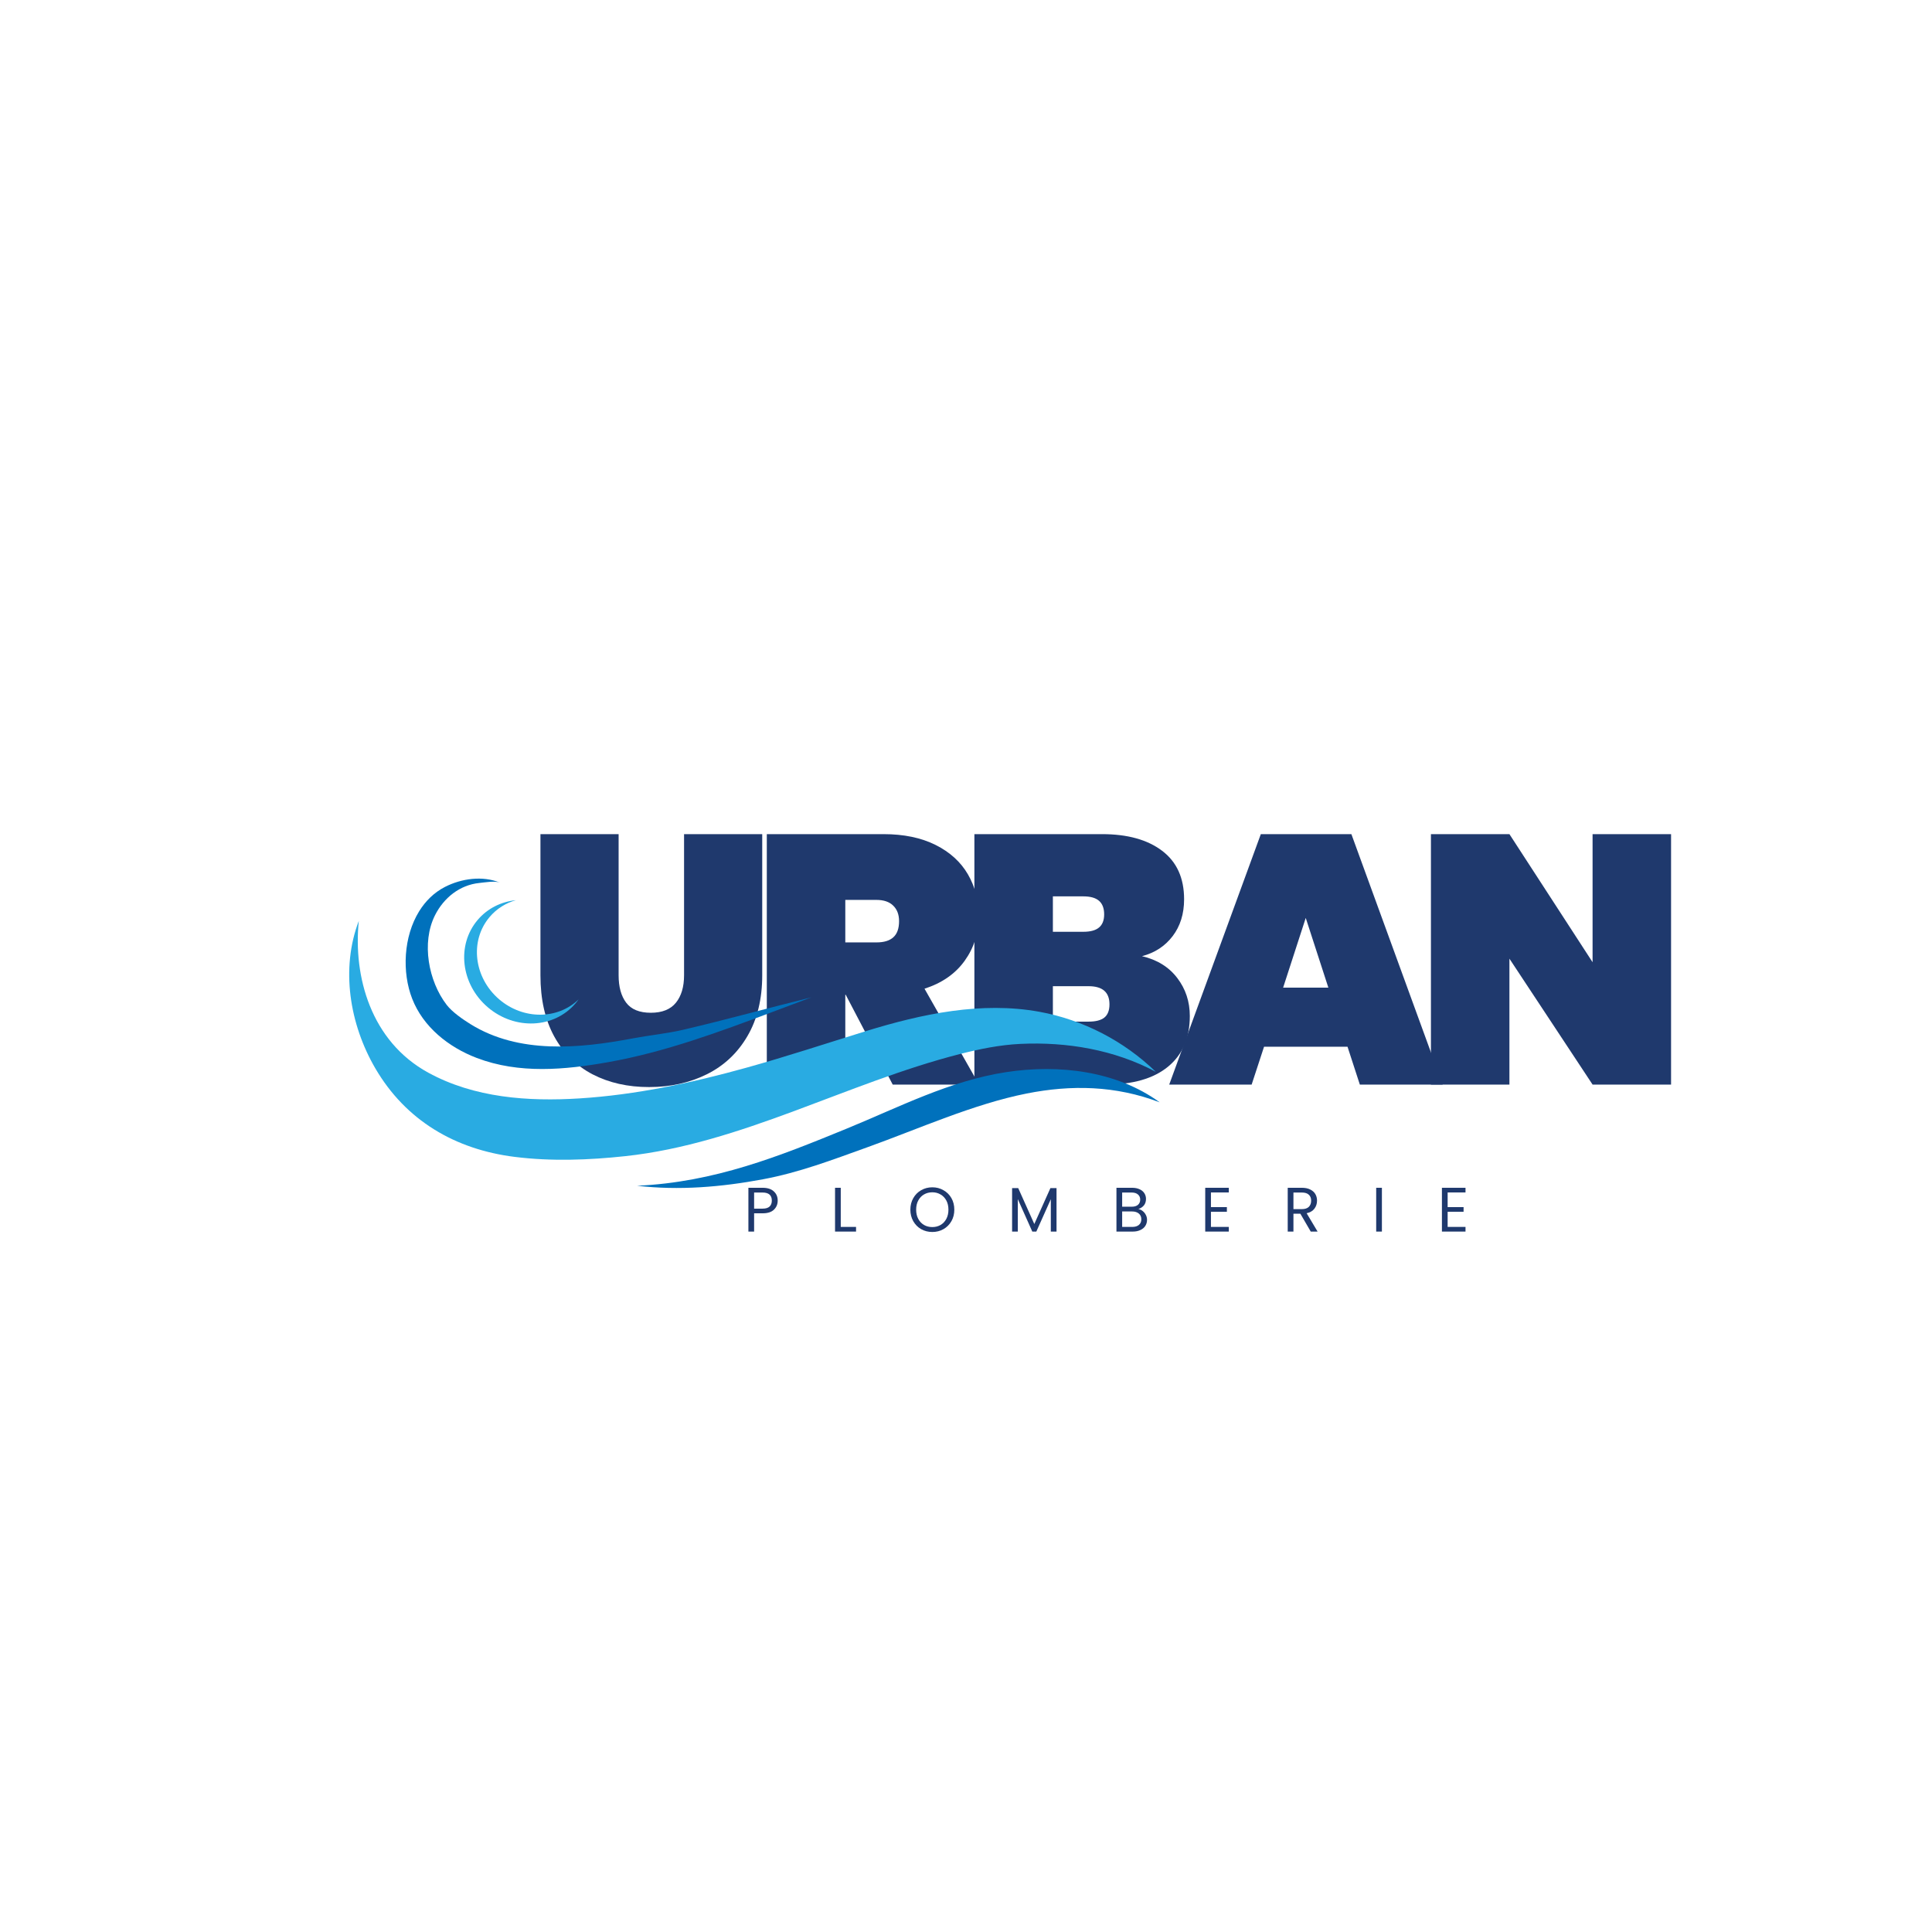
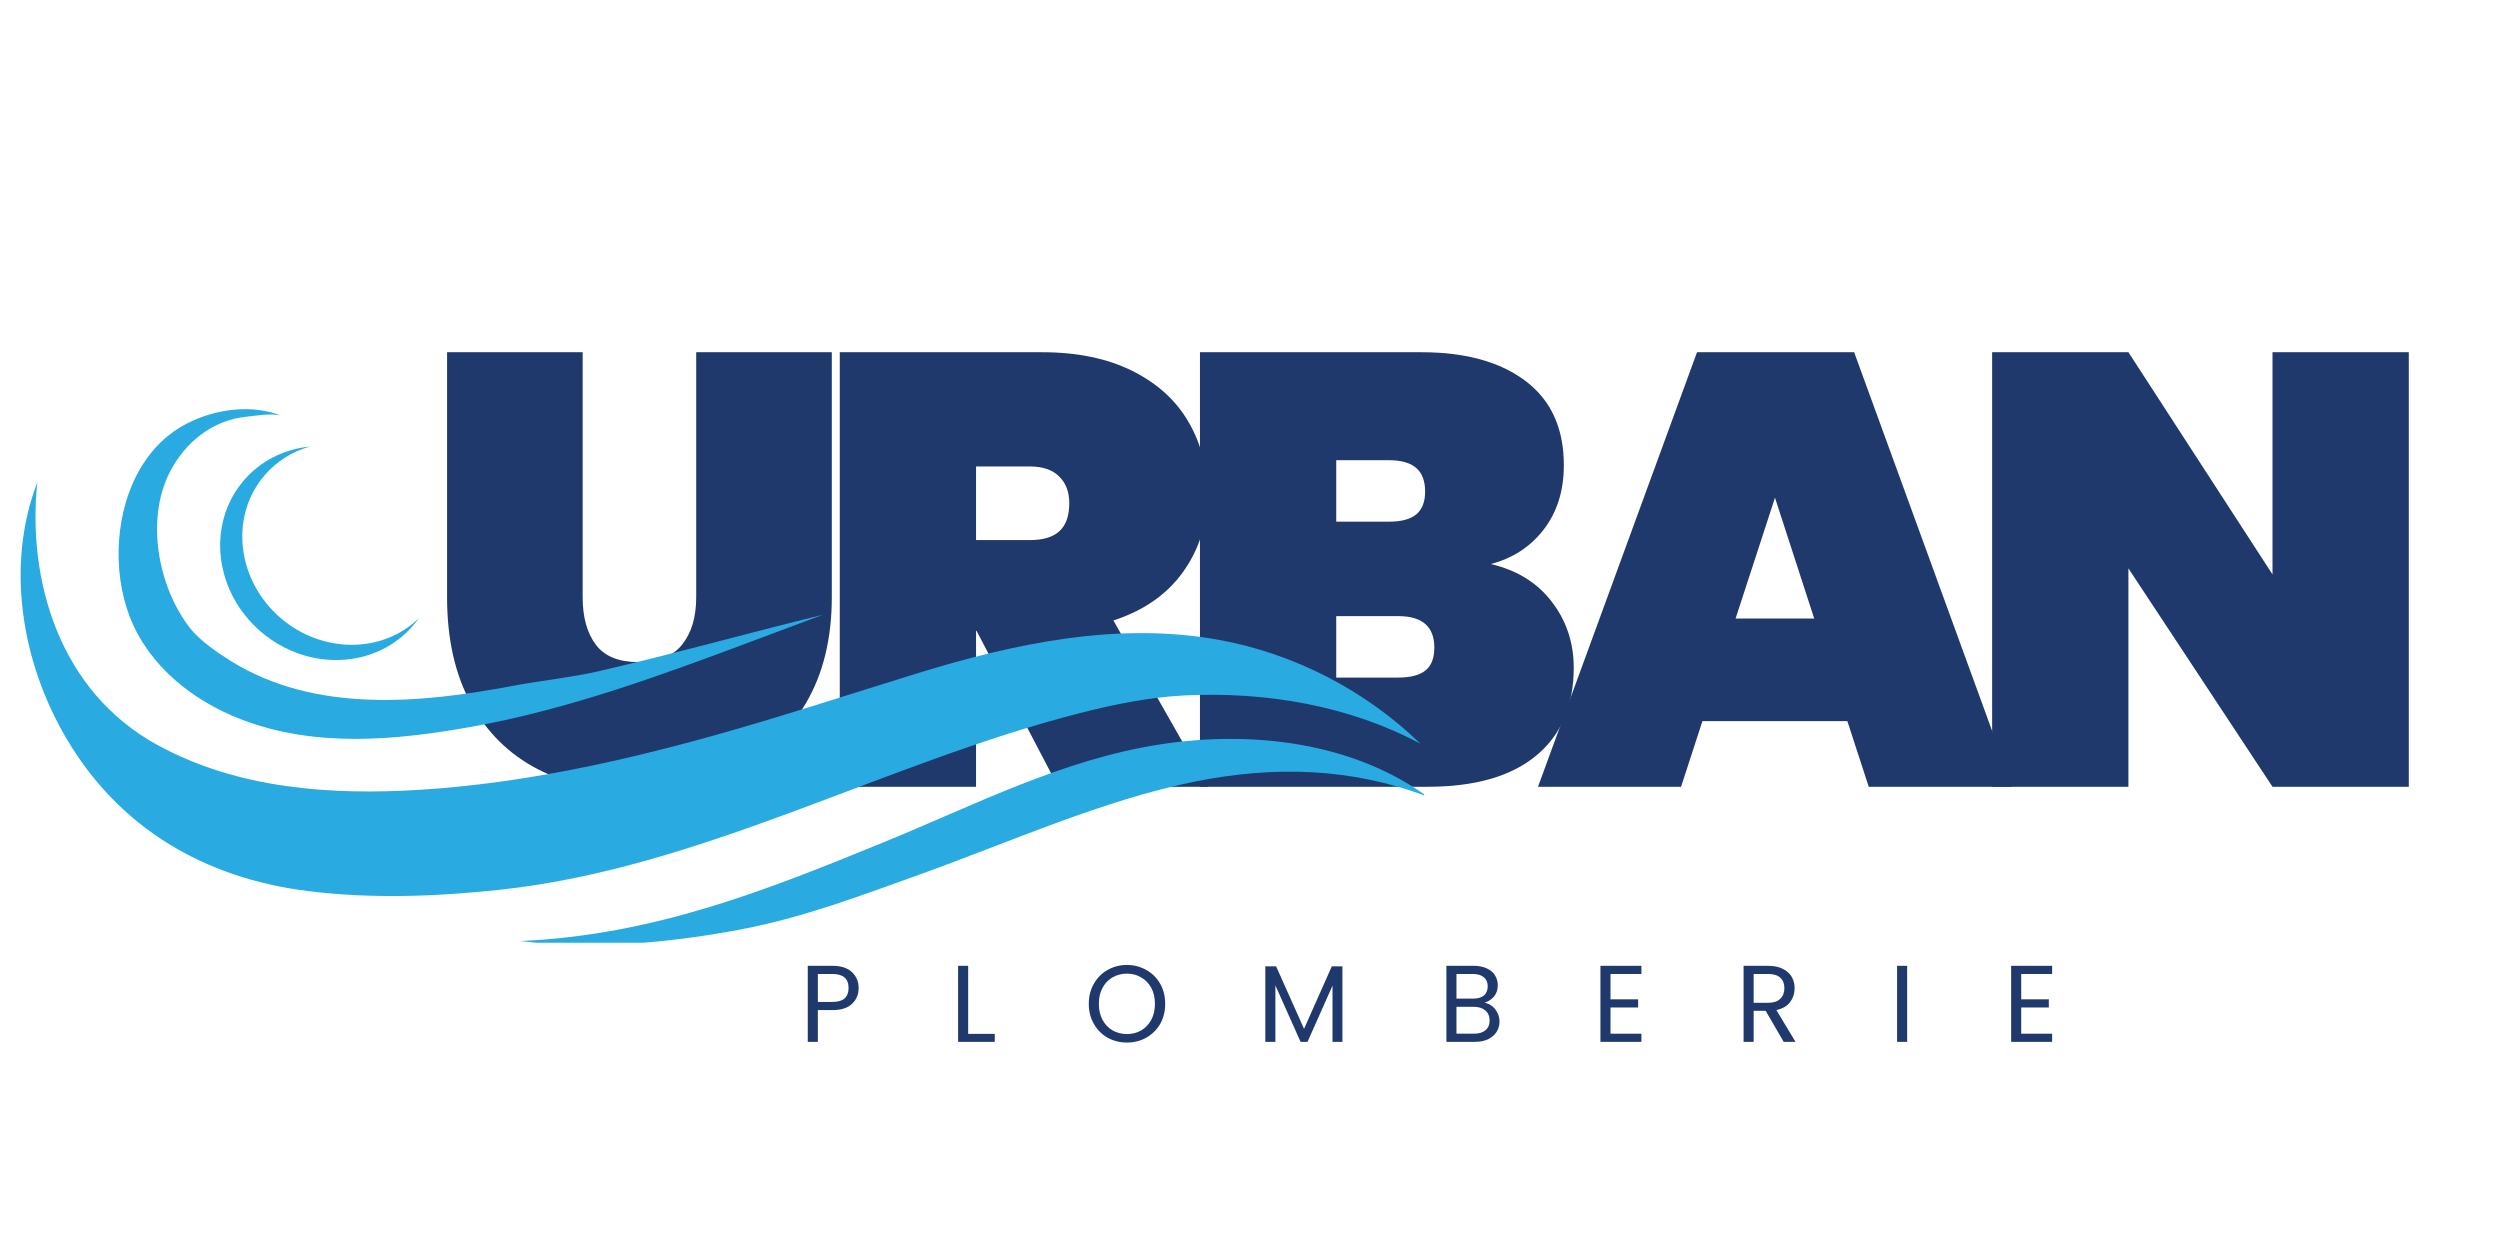
- <svg xmlns="http://www.w3.org/2000/svg" width="500" zoomAndPan="magnify" viewBox="0 0 375 375" height="500" preserveAspectRatio="xMidYMid meet" version="1.0">
+ <svg xmlns="http://www.w3.org/2000/svg" width="300" zoomAndPan="magnify" viewBox="0 0 224.88 112.5" height="150" preserveAspectRatio="xMidYMid meet" version="1.0">
  <defs>
    <g />
-     <clipPath id="574ae82143">
-       <rect x="0" width="226" y="0" height="97" />
+     <clipPath id="43802077a0">
+       <rect x="0" width="182" y="0" height="78" />
    </clipPath>
-     <clipPath id="f1d8b952ba">
-       <path d="M 123.406 207.371 L 225.094 207.371 L 225.094 230.586 L 123.406 230.586 Z M 123.406 207.371 " clip-rule="nonzero" />
+     <clipPath id="4117ab8338">
+       <path d="M 46.562 66.402 L 128.121 66.402 L 128.121 84.844 L 46.562 84.844 Z M 46.562 66.402 " clip-rule="nonzero" />
+     </clipPath>
+     <clipPath id="2f18707711">
+       <path d="M 10 36.309 L 74 36.309 L 74 67 L 10 67 Z M 10 36.309 " clip-rule="nonzero" />
+     </clipPath>
+     <clipPath id="01af989bc8">
+       <rect x="0" width="123" y="0" height="15" />
    </clipPath>
  </defs>
-   <g transform="matrix(1, 0, 0, 1, 101, 139)">
-     <g clip-path="url(#574ae82143)">
+   <g transform="matrix(1, 0, 0, 1, 37, 13)">
+     <g clip-path="url(#43802077a0)">
      <g fill="#1f396d" fill-opacity="1">
-         <g transform="translate(0.744497, 71.51475)">
+         <g transform="translate(0.63007, 57.80984)">
          <g>
-             <path d="M 18.328 -48.609 L 18.328 -21.219 C 18.328 -18.969 18.816 -17.191 19.797 -15.891 C 20.785 -14.586 22.379 -13.938 24.578 -13.938 C 26.773 -13.938 28.398 -14.586 29.453 -15.891 C 30.504 -17.191 31.031 -18.969 31.031 -21.219 L 31.031 -48.609 L 46.203 -48.609 L 46.203 -21.219 C 46.203 -16.594 45.238 -12.645 43.312 -9.375 C 41.395 -6.102 38.766 -3.641 35.422 -1.984 C 32.086 -0.336 28.359 0.484 24.234 0.484 C 20.117 0.484 16.469 -0.336 13.281 -1.984 C 10.102 -3.641 7.617 -6.094 5.828 -9.344 C 4.047 -12.594 3.156 -16.551 3.156 -21.219 L 3.156 -48.609 Z M 18.328 -48.609 " />
+             <path d="M 14.75 -39.109 L 14.75 -17.062 C 14.75 -15.258 15.145 -13.832 15.938 -12.781 C 16.727 -11.738 18.008 -11.219 19.781 -11.219 C 21.539 -11.219 22.844 -11.738 23.688 -12.781 C 24.539 -13.832 24.969 -15.258 24.969 -17.062 L 24.969 -39.109 L 37.172 -39.109 L 37.172 -17.062 C 37.172 -13.344 36.395 -10.164 34.844 -7.531 C 33.301 -4.906 31.188 -2.926 28.5 -1.594 C 25.812 -0.27 22.812 0.391 19.5 0.391 C 16.188 0.391 13.25 -0.27 10.688 -1.594 C 8.125 -2.926 6.125 -4.898 4.688 -7.516 C 3.258 -10.129 2.547 -13.312 2.547 -17.062 L 2.547 -39.109 Z M 14.75 -39.109 " />
          </g>
        </g>
      </g>
      <g fill="#1f396d" fill-opacity="1">
-         <g transform="translate(44.39968, 71.51475)">
+         <g transform="translate(35.75322, 57.80984)">
          <g>
-             <path d="M 27.875 0 L 18.75 -17.438 L 18.672 -17.438 L 18.672 0 L 3.438 0 L 3.438 -48.609 L 26.094 -48.609 C 30.031 -48.609 33.395 -47.91 36.188 -46.516 C 38.977 -45.117 41.07 -43.219 42.469 -40.812 C 43.863 -38.414 44.562 -35.707 44.562 -32.688 C 44.562 -29.438 43.656 -26.551 41.844 -24.031 C 40.039 -21.508 37.441 -19.703 34.047 -18.609 L 44.625 0 Z M 18.672 -27.594 L 24.719 -27.594 C 26.176 -27.594 27.27 -27.926 28 -28.594 C 28.738 -29.258 29.109 -30.301 29.109 -31.719 C 29.109 -33 28.727 -34.004 27.969 -34.734 C 27.219 -35.473 26.133 -35.844 24.719 -35.844 L 18.672 -35.844 Z M 18.672 -27.594 " />
+             <path d="M 22.422 0 L 15.078 -14.031 L 15.031 -14.031 L 15.031 0 L 2.766 0 L 2.766 -39.109 L 20.984 -39.109 C 24.148 -39.109 26.859 -38.547 29.109 -37.422 C 31.359 -36.297 33.039 -34.766 34.156 -32.828 C 35.281 -30.898 35.844 -28.723 35.844 -26.297 C 35.844 -23.68 35.113 -21.359 33.656 -19.328 C 32.207 -17.305 30.117 -15.852 27.391 -14.969 L 35.906 0 Z M 15.031 -22.203 L 19.891 -22.203 C 21.066 -22.203 21.945 -22.469 22.531 -23 C 23.125 -23.539 23.422 -24.379 23.422 -25.516 C 23.422 -26.547 23.113 -27.352 22.5 -27.938 C 21.895 -28.531 21.023 -28.828 19.891 -28.828 L 15.031 -28.828 Z M 15.031 -22.203 " />
          </g>
        </g>
      </g>
      <g fill="#1f396d" fill-opacity="1">
-         <g transform="translate(84.69135, 71.51475)">
+         <g transform="translate(68.17023, 57.80984)">
          <g>
-             <path d="M 35.969 -24.922 C 38.906 -24.234 41.188 -22.82 42.812 -20.688 C 44.438 -18.562 45.25 -16.102 45.25 -13.312 C 45.25 -9.062 43.836 -5.781 41.016 -3.469 C 38.203 -1.156 34.164 0 28.906 0 L 3.438 0 L 3.438 -48.609 L 28.219 -48.609 C 33.156 -48.609 37.039 -47.531 39.875 -45.375 C 42.719 -43.227 44.141 -40.094 44.141 -35.969 C 44.141 -33.133 43.395 -30.742 41.906 -28.797 C 40.426 -26.859 38.445 -25.566 35.969 -24.922 Z M 18.672 -29.656 L 24.578 -29.656 C 25.953 -29.656 26.969 -29.93 27.625 -30.484 C 28.289 -31.035 28.625 -31.883 28.625 -33.031 C 28.625 -34.219 28.289 -35.098 27.625 -35.672 C 26.969 -36.242 25.953 -36.531 24.578 -36.531 L 18.672 -36.531 Z M 25.609 -12.219 C 26.984 -12.219 28 -12.477 28.656 -13 C 29.32 -13.531 29.656 -14.391 29.656 -15.578 C 29.656 -17.922 28.305 -19.094 25.609 -19.094 L 18.672 -19.094 L 18.672 -12.219 Z M 25.609 -12.219 " />
+             <path d="M 28.938 -20.047 C 31.301 -19.492 33.133 -18.359 34.438 -16.641 C 35.75 -14.93 36.406 -12.957 36.406 -10.719 C 36.406 -7.289 35.27 -4.645 33 -2.781 C 30.738 -0.926 27.488 0 23.25 0 L 2.766 0 L 2.766 -39.109 L 22.703 -39.109 C 26.68 -39.109 29.812 -38.238 32.094 -36.5 C 34.375 -34.77 35.516 -32.25 35.516 -28.938 C 35.516 -26.656 34.914 -24.734 33.719 -23.172 C 32.52 -21.609 30.926 -20.566 28.938 -20.047 Z M 15.031 -23.859 L 19.781 -23.859 C 20.883 -23.859 21.703 -24.078 22.234 -24.516 C 22.766 -24.961 23.031 -25.645 23.031 -26.562 C 23.031 -27.52 22.766 -28.227 22.234 -28.688 C 21.703 -29.156 20.883 -29.391 19.781 -29.391 L 15.031 -29.391 Z M 20.609 -9.828 C 21.711 -9.828 22.531 -10.039 23.062 -10.469 C 23.594 -10.895 23.859 -11.582 23.859 -12.531 C 23.859 -14.414 22.773 -15.359 20.609 -15.359 L 15.031 -15.359 L 15.031 -9.828 Z M 20.609 -9.828 " />
          </g>
        </g>
      </g>
      <g fill="#1f396d" fill-opacity="1">
-         <g transform="translate(125.944, 71.51475)">
+         <g transform="translate(101.3604, 57.80984)">
          <g>
-             <path d="M 34.609 -7.344 L 18.406 -7.344 L 16 0 L 0 0 L 17.781 -48.609 L 35.359 -48.609 L 53.078 0 L 37 0 Z M 30.891 -18.812 L 26.5 -32.344 L 22.109 -18.812 Z M 30.891 -18.812 " />
+             <path d="M 27.844 -5.906 L 14.797 -5.906 L 12.875 0 L 0 0 L 14.312 -39.109 L 28.453 -39.109 L 42.703 0 L 29.766 0 Z M 24.859 -15.141 L 21.328 -26.016 L 17.781 -15.141 Z M 24.859 -15.141 " />
          </g>
        </g>
      </g>
      <g fill="#1f396d" fill-opacity="1">
-         <g transform="translate(173.3059, 71.51475)">
+         <g transform="translate(139.4658, 57.80984)">
          <g>
-             <path d="M 50.047 0 L 34.812 0 L 18.672 -24.438 L 18.672 0 L 3.438 0 L 3.438 -48.609 L 18.672 -48.609 L 34.812 -23.75 L 34.812 -48.609 L 50.047 -48.609 Z M 50.047 0 " />
+             <path d="M 40.266 0 L 28 0 L 15.031 -19.656 L 15.031 0 L 2.766 0 L 2.766 -39.109 L 15.031 -39.109 L 28 -19.109 L 28 -39.109 L 40.266 -39.109 Z M 40.266 0 " />
          </g>
        </g>
      </g>
    </g>
  </g>
-   <path fill="#29abe2" d="M 69.645 178.738 C 68.527 189.531 71.984 202.113 83.125 208.203 C 92.078 213.098 102.516 213.828 112.5 213.199 C 123.496 212.504 134.312 210.176 144.906 207.23 C 152.68 205.07 160.344 202.535 168.043 200.152 C 178.957 196.777 190.523 194.34 201.758 196.387 C 210.211 197.93 218.172 202.055 224.344 208.043 C 216.324 203.746 207.035 202.188 198.02 202.621 C 194.051 202.812 190.133 203.613 186.281 204.594 C 164.324 210.211 143.922 221.973 121.391 224.406 C 114.305 225.172 106.992 225.441 99.902 224.551 C 88.363 223.109 78.754 217.504 72.828 207.328 C 67.844 198.762 66.109 188 69.645 178.738 " fill-opacity="1" fill-rule="nonzero" />
-   <g clip-path="url(#f1d8b952ba)">
-     <path fill="#0071bc" d="M 164.254 219.102 C 174.531 214.891 184.332 209.777 195.309 208.098 C 205.57 206.527 216.77 207.883 225.094 213.961 C 216.5 210.676 207.867 210.547 199.293 212.246 C 188.91 214.305 178.285 219.121 168.32 222.695 C 161.531 225.133 155.195 227.566 148.105 228.895 C 140.059 230.402 131.785 231.105 123.656 230.152 C 138.707 229.488 151.328 224.395 164.254 219.102 " fill-opacity="1" fill-rule="nonzero" />
+   <path fill="#29abe2" d="M 3.297 43.41 C 2.395 52.074 5.18 62.18 14.145 67.07 C 21.348 71 29.75 71.586 37.781 71.078 C 46.629 70.523 55.336 68.652 63.863 66.285 C 70.117 64.551 76.281 62.516 82.48 60.605 C 91.262 57.895 100.57 55.938 109.613 57.582 C 116.414 58.816 122.82 62.129 127.785 66.938 C 121.332 63.488 113.859 62.238 106.602 62.586 C 103.406 62.742 100.254 63.383 97.156 64.172 C 79.488 68.68 63.07 78.125 44.938 80.078 C 39.234 80.695 33.352 80.91 27.645 80.195 C 18.359 79.035 10.629 74.539 5.859 66.363 C 1.848 59.488 0.449 50.848 3.297 43.41 " fill-opacity="1" fill-rule="nonzero" />
+   <g clip-path="url(#4117ab8338)">
+     <path fill="#29abe2" d="M 79.43 75.82 C 87.699 72.438 95.59 68.332 104.422 66.984 C 112.68 65.723 121.691 66.812 128.391 71.691 C 121.473 69.055 114.527 68.949 107.625 70.312 C 99.273 71.965 90.719 75.836 82.703 78.707 C 77.238 80.664 72.141 82.617 66.434 83.684 C 59.961 84.895 53.301 85.457 46.758 84.695 C 58.871 84.16 69.031 80.07 79.43 75.82 " fill-opacity="1" fill-rule="nonzero" />
  </g>
-   <path fill="#0071bc" d="M 81.371 176.855 C 82.59 174.891 84.242 173.246 86.355 172.156 C 89.555 170.512 93.668 169.93 97.059 171.324 C 96.074 170.918 94.094 171.281 93.047 171.383 C 89.238 171.766 86.141 174.258 84.434 177.648 C 81.762 182.961 83.156 190.438 86.691 195.035 C 87.77 196.438 89.801 197.84 91.301 198.773 C 100.715 204.629 112.445 203.52 122.855 201.543 C 125.828 200.98 129.488 200.598 132.438 199.914 C 141.031 197.918 148.926 195.688 157.492 193.582 C 157.492 193.582 154.41 194.738 153.762 194.984 C 152.465 195.469 151.168 195.957 149.867 196.445 C 139.5 200.34 129.066 204.199 118.129 206.152 C 109.641 207.668 100.773 208.484 92.539 205.348 C 87.059 203.258 82.141 199.332 80.008 193.859 C 77.996 188.711 78.312 181.781 81.371 176.855 " fill-opacity="1" fill-rule="nonzero" />
-   <path fill="#29abe2" d="M 96.902 193.98 C 91.953 189.758 91.121 182.594 95.043 177.98 C 96.414 176.363 98.188 175.277 100.125 174.727 C 97.301 175.012 94.637 176.297 92.715 178.559 C 88.562 183.449 89.441 191.039 94.684 195.512 C 99.926 199.984 107.543 199.648 111.699 194.762 C 111.914 194.508 112.117 194.246 112.305 193.977 C 108.277 197.906 101.586 197.977 96.902 193.98 " fill-opacity="1" fill-rule="nonzero" />
-   <g fill="#1f396d" fill-opacity="1">
-     <g transform="translate(144.3257, 239.0487)">
-       <g>
-         <path d="M 6.625 -6.016 C 6.625 -5.305 6.379 -4.719 5.891 -4.25 C 5.41 -3.781 4.676 -3.547 3.688 -3.547 L 2.047 -3.547 L 2.047 0 L 0.938 0 L 0.938 -8.5 L 3.688 -8.5 C 4.645 -8.5 5.375 -8.266 5.875 -7.797 C 6.375 -7.336 6.625 -6.742 6.625 -6.016 Z M 3.688 -4.453 C 4.301 -4.453 4.754 -4.586 5.047 -4.859 C 5.336 -5.129 5.484 -5.516 5.484 -6.016 C 5.484 -7.055 4.883 -7.578 3.688 -7.578 L 2.047 -7.578 L 2.047 -4.453 Z M 3.688 -4.453 " />
+   <g clip-path="url(#2f18707711)">
+     <path fill="#29abe2" d="M 12.73 41.895 C 13.711 40.32 15.043 38.996 16.746 38.125 C 19.316 36.801 22.629 36.336 25.359 37.453 C 24.562 37.129 22.973 37.418 22.129 37.504 C 19.066 37.809 16.574 39.812 15.199 42.535 C 13.047 46.801 14.168 52.801 17.016 56.496 C 17.883 57.621 19.516 58.746 20.723 59.496 C 28.301 64.199 37.738 63.309 46.117 61.723 C 48.508 61.27 51.453 60.961 53.824 60.41 C 60.742 58.809 67.098 57.02 73.988 55.328 C 73.988 55.328 71.508 56.258 70.988 56.453 C 69.941 56.844 68.898 57.234 67.855 57.625 C 59.512 60.754 51.113 63.852 42.312 65.422 C 35.48 66.637 28.348 67.297 21.719 64.773 C 17.309 63.098 13.352 59.945 11.633 55.551 C 10.02 51.418 10.27 45.852 12.73 41.895 " fill-opacity="1" fill-rule="nonzero" />
+   </g>
+   <path fill="#29abe2" d="M 25.23 55.648 C 21.25 52.258 20.578 46.504 23.734 42.801 C 24.84 41.504 26.266 40.629 27.824 40.188 C 25.551 40.414 23.406 41.449 21.859 43.266 C 18.52 47.191 19.23 53.285 23.445 56.875 C 27.664 60.469 33.797 60.199 37.137 56.273 C 37.312 56.07 37.473 55.859 37.625 55.645 C 34.387 58.801 29 58.855 25.23 55.648 " fill-opacity="1" fill-rule="nonzero" />
+   <g transform="matrix(1, 0, 0, 1, 71, 83)">
+     <g clip-path="url(#01af989bc8)">
+       <g fill="#1f396d" fill-opacity="1">
+         <g transform="translate(0.889119, 10.76705)">
+           <g>
+             <path d="M 5.328 -4.844 C 5.328 -4.27 5.129 -3.797 4.734 -3.422 C 4.348 -3.047 3.758 -2.859 2.969 -2.859 L 1.656 -2.859 L 1.656 0 L 0.75 0 L 0.75 -6.844 L 2.969 -6.844 C 3.738 -6.844 4.32 -6.656 4.719 -6.281 C 5.125 -5.906 5.328 -5.426 5.328 -4.844 Z M 2.969 -3.594 C 3.457 -3.594 3.82 -3.695 4.062 -3.906 C 4.301 -4.125 4.422 -4.438 4.422 -4.844 C 4.422 -5.688 3.938 -6.109 2.969 -6.109 L 1.656 -6.109 L 1.656 -3.594 Z M 2.969 -3.594 " />
+           </g>
+         </g>
      </g>
-     </g>
-   </g>
-   <g fill="#1f396d" fill-opacity="1">
-     <g transform="translate(161.1432, 239.0487)">
-       <g>
-         <path d="M 2.047 -0.906 L 5.016 -0.906 L 5.016 0 L 0.938 0 L 0.938 -8.5 L 2.047 -8.5 Z M 2.047 -0.906 " />
+       <g fill="#1f396d" fill-opacity="1">
+         <g transform="translate(14.41977, 10.76705)">
+           <g>
+             <path d="M 1.656 -0.719 L 4.047 -0.719 L 4.047 0 L 0.75 0 L 0.75 -6.844 L 1.656 -6.844 Z M 1.656 -0.719 " />
+           </g>
+         </g>
      </g>
-     </g>
-   </g>
-   <g fill="#1f396d" fill-opacity="1">
-     <g transform="translate(176.1691, 239.0487)">
-       <g>
-         <path d="M 4.797 0.078 C 4.004 0.078 3.281 -0.102 2.625 -0.469 C 1.977 -0.844 1.469 -1.359 1.094 -2.016 C 0.719 -2.68 0.531 -3.426 0.531 -4.25 C 0.531 -5.082 0.719 -5.828 1.094 -6.484 C 1.469 -7.148 1.977 -7.664 2.625 -8.031 C 3.281 -8.406 4.004 -8.594 4.797 -8.594 C 5.586 -8.594 6.305 -8.406 6.953 -8.031 C 7.609 -7.664 8.125 -7.156 8.5 -6.5 C 8.875 -5.844 9.062 -5.094 9.062 -4.25 C 9.062 -3.414 8.875 -2.672 8.5 -2.016 C 8.125 -1.359 7.609 -0.844 6.953 -0.469 C 6.305 -0.102 5.586 0.078 4.797 0.078 Z M 4.797 -0.875 C 5.379 -0.875 5.91 -1.008 6.391 -1.281 C 6.867 -1.562 7.242 -1.957 7.516 -2.469 C 7.785 -2.977 7.922 -3.57 7.922 -4.25 C 7.922 -4.938 7.785 -5.531 7.516 -6.031 C 7.242 -6.539 6.867 -6.93 6.391 -7.203 C 5.922 -7.484 5.391 -7.625 4.797 -7.625 C 4.191 -7.625 3.648 -7.484 3.172 -7.203 C 2.703 -6.93 2.332 -6.539 2.062 -6.031 C 1.789 -5.531 1.656 -4.938 1.656 -4.25 C 1.656 -3.57 1.789 -2.977 2.062 -2.469 C 2.332 -1.957 2.707 -1.562 3.188 -1.281 C 3.664 -1.008 4.203 -0.875 4.797 -0.875 Z M 4.797 -0.875 " />
+       <g fill="#1f396d" fill-opacity="1">
+         <g transform="translate(26.50903, 10.76705)">
+           <g>
+             <path d="M 3.859 0.062 C 3.223 0.062 2.641 -0.082 2.109 -0.375 C 1.586 -0.676 1.176 -1.094 0.875 -1.625 C 0.57 -2.156 0.422 -2.754 0.422 -3.422 C 0.422 -4.086 0.57 -4.688 0.875 -5.219 C 1.176 -5.758 1.586 -6.176 2.109 -6.469 C 2.641 -6.77 3.223 -6.922 3.859 -6.922 C 4.492 -6.922 5.07 -6.77 5.594 -6.469 C 6.125 -6.176 6.539 -5.766 6.844 -5.234 C 7.145 -4.703 7.297 -4.098 7.297 -3.422 C 7.297 -2.742 7.145 -2.141 6.844 -1.609 C 6.539 -1.086 6.125 -0.676 5.594 -0.375 C 5.07 -0.082 4.492 0.062 3.859 0.062 Z M 3.859 -0.703 C 4.336 -0.703 4.766 -0.812 5.141 -1.031 C 5.523 -1.258 5.828 -1.578 6.047 -1.984 C 6.266 -2.398 6.375 -2.879 6.375 -3.422 C 6.375 -3.973 6.266 -4.453 6.047 -4.859 C 5.828 -5.266 5.523 -5.578 5.141 -5.797 C 4.766 -6.023 4.336 -6.141 3.859 -6.141 C 3.367 -6.141 2.93 -6.023 2.547 -5.797 C 2.172 -5.578 1.875 -5.266 1.656 -4.859 C 1.438 -4.453 1.328 -3.973 1.328 -3.422 C 1.328 -2.879 1.438 -2.398 1.656 -1.984 C 1.875 -1.578 2.176 -1.258 2.562 -1.031 C 2.945 -0.812 3.379 -0.703 3.859 -0.703 Z M 3.859 -0.703 " />
+           </g>
+         </g>
      </g>
-     </g>
-   </g>
-   <g fill="#1f396d" fill-opacity="1">
-     <g transform="translate(195.5094, 239.0487)">
-       <g>
-         <path d="M 9.562 -8.438 L 9.562 0 L 8.453 0 L 8.453 -6.281 L 5.641 0 L 4.859 0 L 2.047 -6.297 L 2.047 0 L 0.938 0 L 0.938 -8.438 L 2.125 -8.438 L 5.25 -1.469 L 8.375 -8.438 Z M 9.562 -8.438 " />
+       <g fill="#1f396d" fill-opacity="1">
+         <g transform="translate(42.06941, 10.76705)">
+           <g>
+             <path d="M 7.688 -6.797 L 7.688 0 L 6.797 0 L 6.797 -5.062 L 4.547 0 L 3.922 0 L 1.656 -5.078 L 1.656 0 L 0.75 0 L 0.75 -6.797 L 1.719 -6.797 L 4.234 -1.172 L 6.734 -6.797 Z M 7.688 -6.797 " />
+           </g>
+         </g>
      </g>
-     </g>
-   </g>
-   <g fill="#1f396d" fill-opacity="1">
-     <g transform="translate(215.7638, 239.0487)">
-       <g>
-         <path d="M 5.188 -4.375 C 5.5 -4.32 5.781 -4.191 6.031 -3.984 C 6.289 -3.785 6.492 -3.535 6.641 -3.234 C 6.797 -2.941 6.875 -2.625 6.875 -2.281 C 6.875 -1.852 6.766 -1.461 6.547 -1.109 C 6.328 -0.766 6.004 -0.492 5.578 -0.297 C 5.16 -0.098 4.672 0 4.109 0 L 0.938 0 L 0.938 -8.5 L 3.984 -8.5 C 4.555 -8.5 5.047 -8.398 5.453 -8.203 C 5.859 -8.016 6.16 -7.758 6.359 -7.438 C 6.566 -7.113 6.672 -6.75 6.672 -6.344 C 6.672 -5.832 6.535 -5.41 6.266 -5.078 C 5.992 -4.754 5.633 -4.52 5.188 -4.375 Z M 2.047 -4.828 L 3.906 -4.828 C 4.426 -4.828 4.828 -4.945 5.109 -5.188 C 5.398 -5.438 5.547 -5.773 5.547 -6.203 C 5.547 -6.629 5.398 -6.961 5.109 -7.203 C 4.828 -7.453 4.422 -7.578 3.891 -7.578 L 2.047 -7.578 Z M 4.016 -0.906 C 4.566 -0.906 4.992 -1.035 5.297 -1.297 C 5.609 -1.555 5.766 -1.922 5.766 -2.391 C 5.766 -2.859 5.602 -3.227 5.281 -3.5 C 4.957 -3.77 4.52 -3.906 3.969 -3.906 L 2.047 -3.906 L 2.047 -0.906 Z M 4.016 -0.906 " />
+       <g fill="#1f396d" fill-opacity="1">
+         <g transform="translate(58.36522, 10.76705)">
+           <g>
+             <path d="M 4.188 -3.516 C 4.426 -3.484 4.648 -3.383 4.859 -3.219 C 5.066 -3.051 5.227 -2.848 5.344 -2.609 C 5.469 -2.367 5.531 -2.109 5.531 -1.828 C 5.531 -1.484 5.441 -1.172 5.266 -0.891 C 5.086 -0.617 4.832 -0.398 4.5 -0.234 C 4.164 -0.078 3.77 0 3.312 0 L 0.75 0 L 0.75 -6.844 L 3.203 -6.844 C 3.672 -6.844 4.066 -6.766 4.391 -6.609 C 4.723 -6.453 4.969 -6.242 5.125 -5.984 C 5.289 -5.723 5.375 -5.43 5.375 -5.109 C 5.375 -4.703 5.266 -4.363 5.047 -4.094 C 4.828 -3.832 4.539 -3.641 4.188 -3.516 Z M 1.656 -3.891 L 3.156 -3.891 C 3.57 -3.891 3.895 -3.984 4.125 -4.172 C 4.352 -4.367 4.469 -4.645 4.469 -5 C 4.469 -5.344 4.352 -5.613 4.125 -5.812 C 3.895 -6.008 3.562 -6.109 3.125 -6.109 L 1.656 -6.109 Z M 3.234 -0.734 C 3.672 -0.734 4.016 -0.836 4.266 -1.047 C 4.516 -1.254 4.641 -1.547 4.641 -1.922 C 4.641 -2.305 4.508 -2.609 4.25 -2.828 C 3.988 -3.047 3.641 -3.156 3.203 -3.156 L 1.656 -3.156 L 1.656 -0.734 Z M 3.234 -0.734 " />
+           </g>
+         </g>
      </g>
-     </g>
-   </g>
-   <g fill="#1f396d" fill-opacity="1">
-     <g transform="translate(232.9956, 239.0487)">
-       <g>
-         <path d="M 2.047 -7.594 L 2.047 -4.75 L 5.141 -4.75 L 5.141 -3.844 L 2.047 -3.844 L 2.047 -0.906 L 5.516 -0.906 L 5.516 0 L 0.938 0 L 0.938 -8.5 L 5.516 -8.5 L 5.516 -7.594 Z M 2.047 -7.594 " />
+       <g fill="#1f396d" fill-opacity="1">
+         <g transform="translate(72.22926, 10.76705)">
+           <g>
+             <path d="M 1.656 -6.109 L 1.656 -3.828 L 4.141 -3.828 L 4.141 -3.094 L 1.656 -3.094 L 1.656 -0.734 L 4.438 -0.734 L 4.438 0 L 0.75 0 L 0.75 -6.844 L 4.438 -6.844 L 4.438 -6.109 Z M 1.656 -6.109 " />
+           </g>
+         </g>
      </g>
-     </g>
-   </g>
-   <g fill="#1f396d" fill-opacity="1">
-     <g transform="translate(249.0087, 239.0487)">
-       <g>
-         <path d="M 5.406 0 L 3.391 -3.469 L 2.047 -3.469 L 2.047 0 L 0.938 0 L 0.938 -8.5 L 3.688 -8.5 C 4.32 -8.5 4.859 -8.391 5.297 -8.172 C 5.742 -7.953 6.078 -7.656 6.297 -7.281 C 6.516 -6.906 6.625 -6.477 6.625 -6 C 6.625 -5.414 6.457 -4.898 6.125 -4.453 C 5.789 -4.004 5.285 -3.707 4.609 -3.562 L 6.734 0 Z M 2.047 -4.359 L 3.688 -4.359 C 4.281 -4.359 4.727 -4.504 5.031 -4.797 C 5.332 -5.098 5.484 -5.5 5.484 -6 C 5.484 -6.5 5.332 -6.883 5.031 -7.156 C 4.738 -7.438 4.289 -7.578 3.688 -7.578 L 2.047 -7.578 Z M 2.047 -4.359 " />
+       <g fill="#1f396d" fill-opacity="1">
+         <g transform="translate(85.11275, 10.76705)">
+           <g>
+             <path d="M 4.359 0 L 2.734 -2.797 L 1.656 -2.797 L 1.656 0 L 0.75 0 L 0.75 -6.844 L 2.969 -6.844 C 3.477 -6.844 3.91 -6.754 4.266 -6.578 C 4.629 -6.398 4.898 -6.16 5.078 -5.859 C 5.254 -5.555 5.344 -5.211 5.344 -4.828 C 5.344 -4.359 5.207 -3.941 4.938 -3.578 C 4.664 -3.223 4.254 -2.984 3.703 -2.859 L 5.422 0 Z M 1.656 -3.516 L 2.969 -3.516 C 3.445 -3.516 3.805 -3.633 4.047 -3.875 C 4.297 -4.113 4.422 -4.43 4.422 -4.828 C 4.422 -5.234 4.301 -5.547 4.062 -5.766 C 3.82 -5.992 3.457 -6.109 2.969 -6.109 L 1.656 -6.109 Z M 1.656 -3.516 " />
+           </g>
+         </g>
      </g>
-     </g>
-   </g>
-   <g fill="#1f396d" fill-opacity="1">
-     <g transform="translate(266.1797, 239.0487)">
-       <g>
-         <path d="M 2.047 -8.5 L 2.047 0 L 0.938 0 L 0.938 -8.5 Z M 2.047 -8.5 " />
+       <g fill="#1f396d" fill-opacity="1">
+         <g transform="translate(98.92777, 10.76705)">
+           <g>
+             <path d="M 1.656 -6.844 L 1.656 0 L 0.75 0 L 0.75 -6.844 Z M 1.656 -6.844 " />
+           </g>
+         </g>
      </g>
-     </g>
-   </g>
-   <g fill="#1f396d" fill-opacity="1">
-     <g transform="translate(278.9387, 239.0487)">
-       <g>
-         <path d="M 2.047 -7.594 L 2.047 -4.75 L 5.141 -4.75 L 5.141 -3.844 L 2.047 -3.844 L 2.047 -0.906 L 5.516 -0.906 L 5.516 0 L 0.938 0 L 0.938 -8.5 L 5.516 -8.5 L 5.516 -7.594 Z M 2.047 -7.594 " />
+       <g fill="#1f396d" fill-opacity="1">
+         <g transform="translate(109.1932, 10.76705)">
+           <g>
+             <path d="M 1.656 -6.109 L 1.656 -3.828 L 4.141 -3.828 L 4.141 -3.094 L 1.656 -3.094 L 1.656 -0.734 L 4.438 -0.734 L 4.438 0 L 0.75 0 L 0.75 -6.844 L 4.438 -6.844 L 4.438 -6.109 Z M 1.656 -6.109 " />
+           </g>
+         </g>
      </g>
    </g>
  </g>
</svg>
